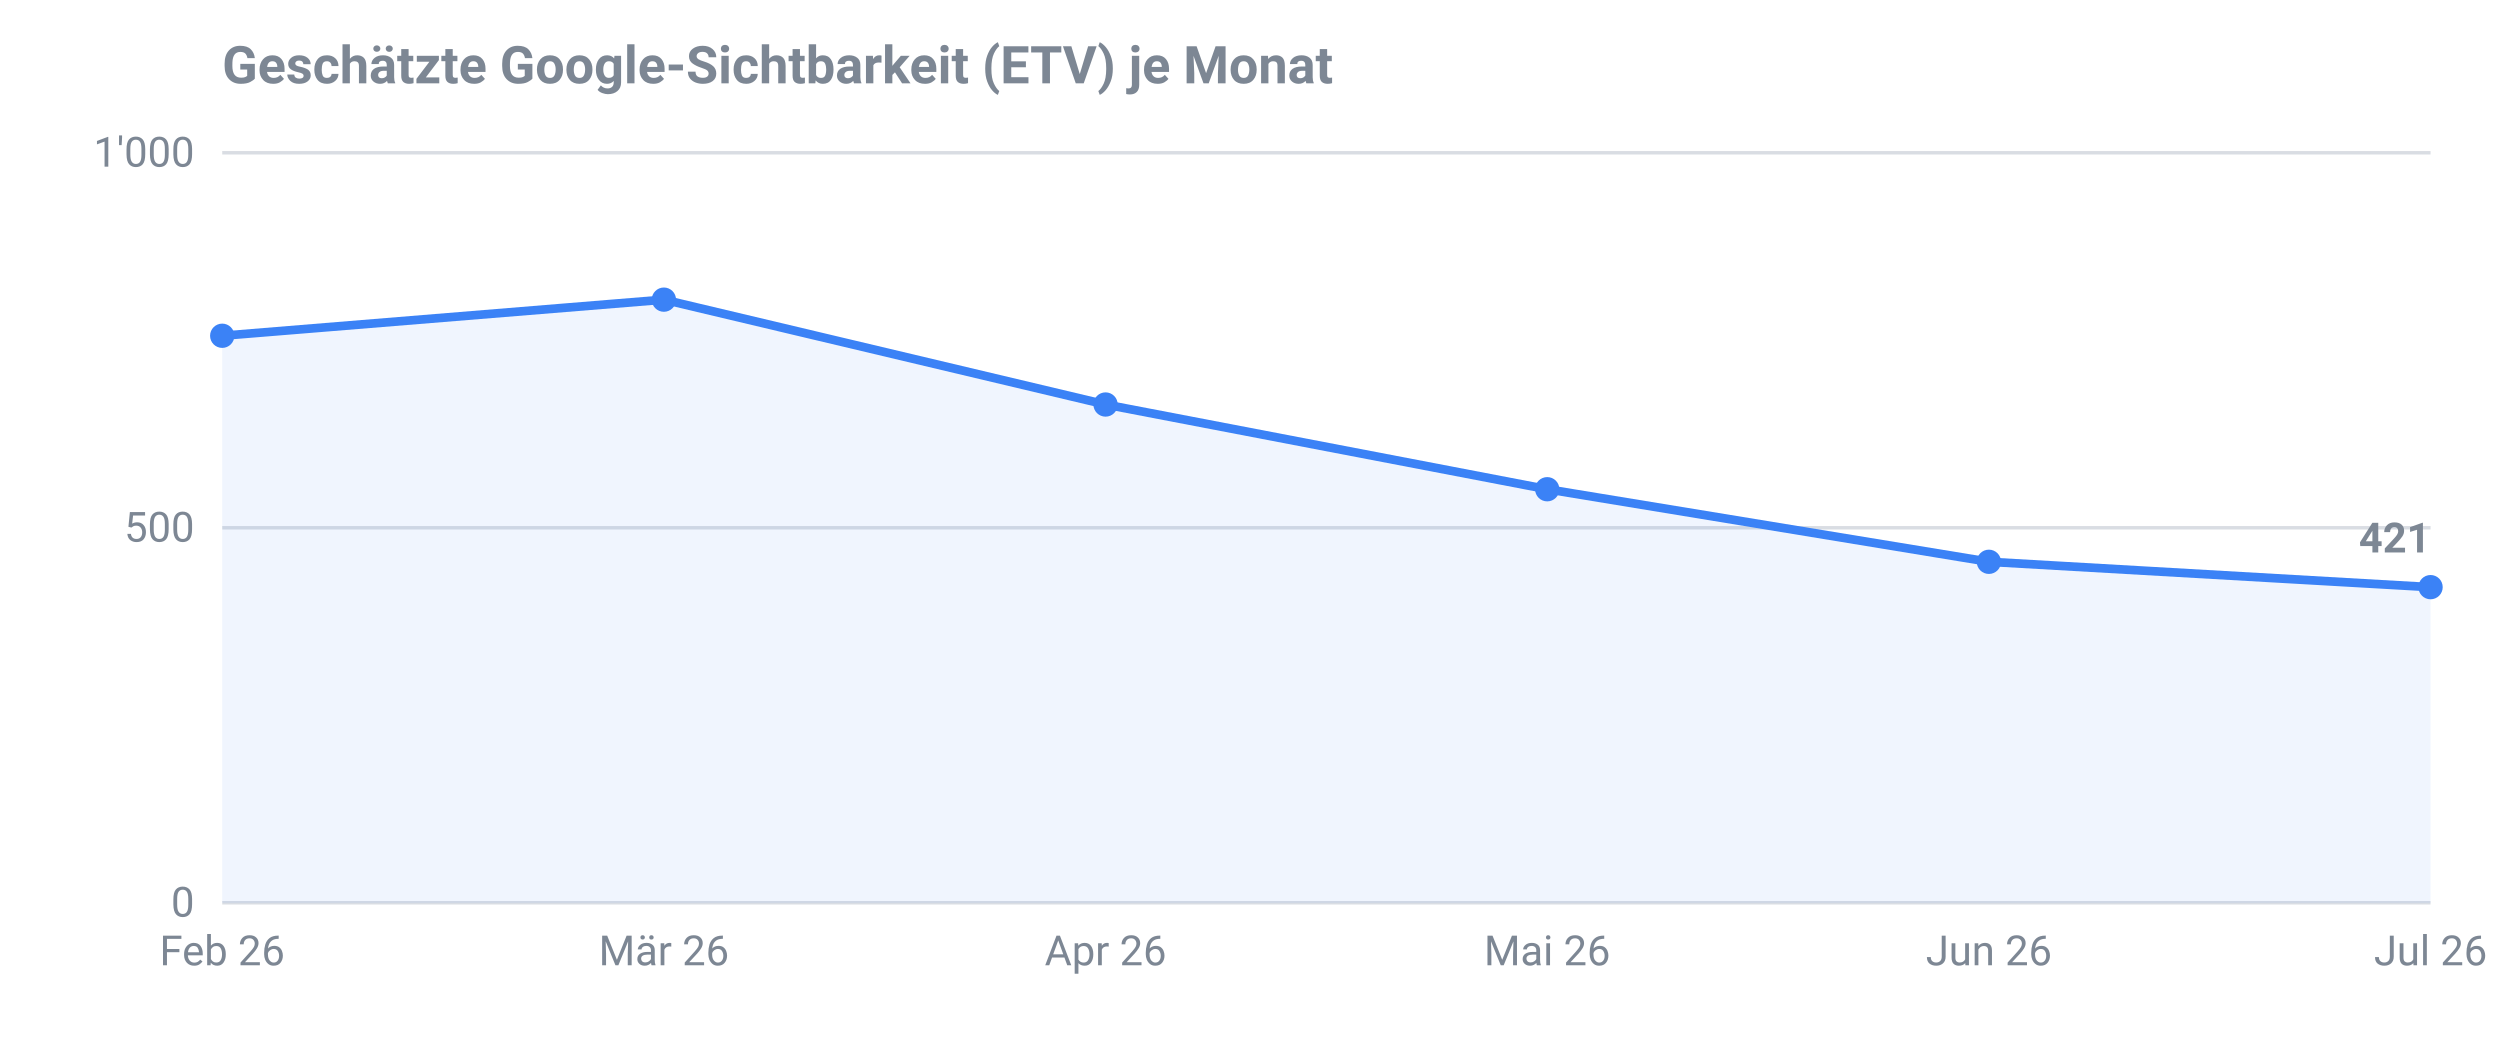
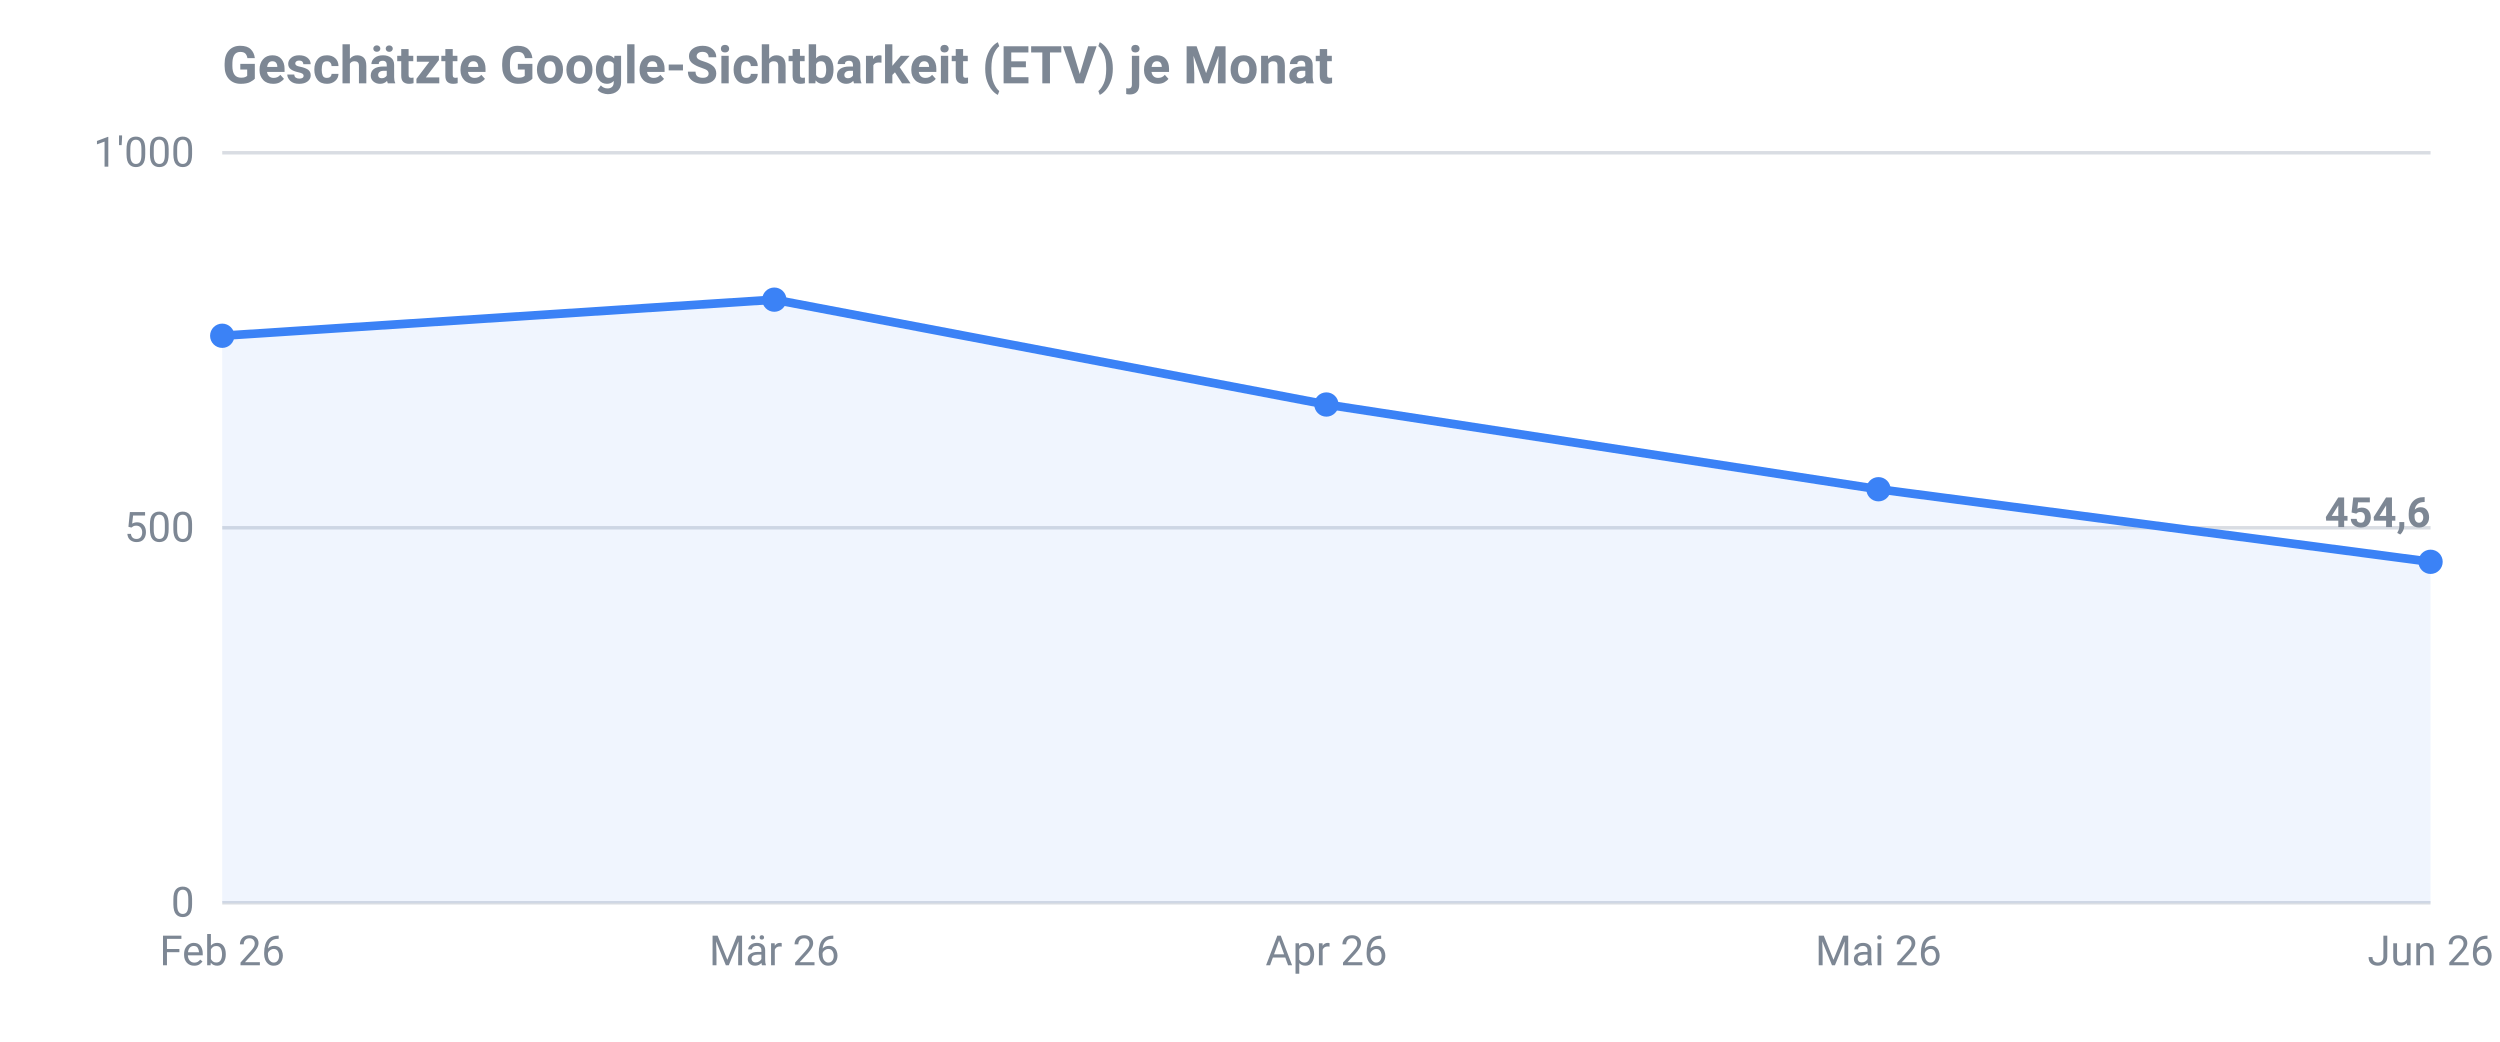
<svg xmlns="http://www.w3.org/2000/svg" viewBox="0 0 720 300" style="width:100%;height:auto" font-family="-apple-system,Segoe UI,Roboto,Helvetica,Arial,sans-serif">
  <text x="64.0" y="24.0" fill="#7d8794" font-size="15" text-anchor="start" font-weight="600">Geschätzte Google-Sichtbarkeit (ETV) je Monat</text>
  <line x1="64.0" y1="260.0" x2="700.0" y2="260.0" stroke="rgba(128,140,160,0.30)" stroke-width="1" />
  <text x="56.0" y="264.0" fill="#7d8794" font-size="12" text-anchor="end">0</text>
  <line x1="64.0" y1="152.0" x2="700.0" y2="152.0" stroke="rgba(128,140,160,0.30)" stroke-width="1" />
  <text x="56.0" y="156.0" fill="#7d8794" font-size="12" text-anchor="end">500</text>
  <line x1="64.0" y1="44.0" x2="700.0" y2="44.0" stroke="rgba(128,140,160,0.30)" stroke-width="1" />
  <text x="56.0" y="48.0" fill="#7d8794" font-size="12" text-anchor="end">1'000</text>
-   <polygon points="64.0,260.0 64.0,96.7 191.2,86.3 318.4,116.5 445.6,140.9 572.8,161.8 700.0,169.1 700.0,260.0" fill="#3b82f6" opacity="0.08" />
-   <polyline points="64.0,96.7 191.2,86.3 318.4,116.5 445.6,140.9 572.8,161.8 700.0,169.1" fill="none" stroke="#3b82f6" stroke-width="2.5" stroke-linejoin="round" stroke-linecap="round" />
+   <polygon points="64.0,260.0 64.0,96.7 223.0,86.3 382.0,116.5 541.0,140.9 700.0,161.8 700.0,260.0" fill="#3b82f6" opacity="0.08" />
+   <polyline points="64.0,96.7 223.0,86.3 382.0,116.5 541.0,140.9 700.0,161.8" fill="none" stroke="#3b82f6" stroke-width="2.5" stroke-linejoin="round" stroke-linecap="round" />
  <circle cx="64.0" cy="96.7" r="3.5" fill="#3b82f6" />
  <text x="64.0" y="278.0" fill="#7d8794" font-size="12" text-anchor="middle">Feb 26</text>
-   <circle cx="191.2" cy="86.3" r="3.5" fill="#3b82f6" />
-   <text x="191.2" y="278.0" fill="#7d8794" font-size="12" text-anchor="middle">Mär 26</text>
-   <circle cx="318.4" cy="116.5" r="3.5" fill="#3b82f6" />
-   <text x="318.4" y="278.0" fill="#7d8794" font-size="12" text-anchor="middle">Apr 26</text>
-   <circle cx="445.6" cy="140.9" r="3.5" fill="#3b82f6" />
-   <text x="445.6" y="278.0" fill="#7d8794" font-size="12" text-anchor="middle">Mai 26</text>
-   <circle cx="572.8" cy="161.8" r="3.5" fill="#3b82f6" />
-   <text x="572.8" y="278.0" fill="#7d8794" font-size="12" text-anchor="middle">Jun 26</text>
-   <circle cx="700.0" cy="169.1" r="3.5" fill="#3b82f6" />
-   <text x="700.0" y="278.0" fill="#7d8794" font-size="12" text-anchor="middle">Jul 26</text>
-   <text x="700.0" y="159.1" fill="#7d8794" font-size="12" text-anchor="end" font-weight="600">421</text>
+   <circle cx="223.0" cy="86.3" r="3.5" fill="#3b82f6" />
+   <text x="223.0" y="278.0" fill="#7d8794" font-size="12" text-anchor="middle">Mär 26</text>
+   <circle cx="382.0" cy="116.5" r="3.5" fill="#3b82f6" />
+   <text x="382.0" y="278.0" fill="#7d8794" font-size="12" text-anchor="middle">Apr 26</text>
+   <circle cx="541.0" cy="140.9" r="3.5" fill="#3b82f6" />
+   <text x="541.0" y="278.0" fill="#7d8794" font-size="12" text-anchor="middle">Mai 26</text>
+   <circle cx="700.0" cy="161.8" r="3.5" fill="#3b82f6" />
+   <text x="700.0" y="278.0" fill="#7d8794" font-size="12" text-anchor="middle">Jun 26</text>
+   <text x="700.0" y="151.8" fill="#7d8794" font-size="12" text-anchor="end" font-weight="600">454,6</text>
</svg>
